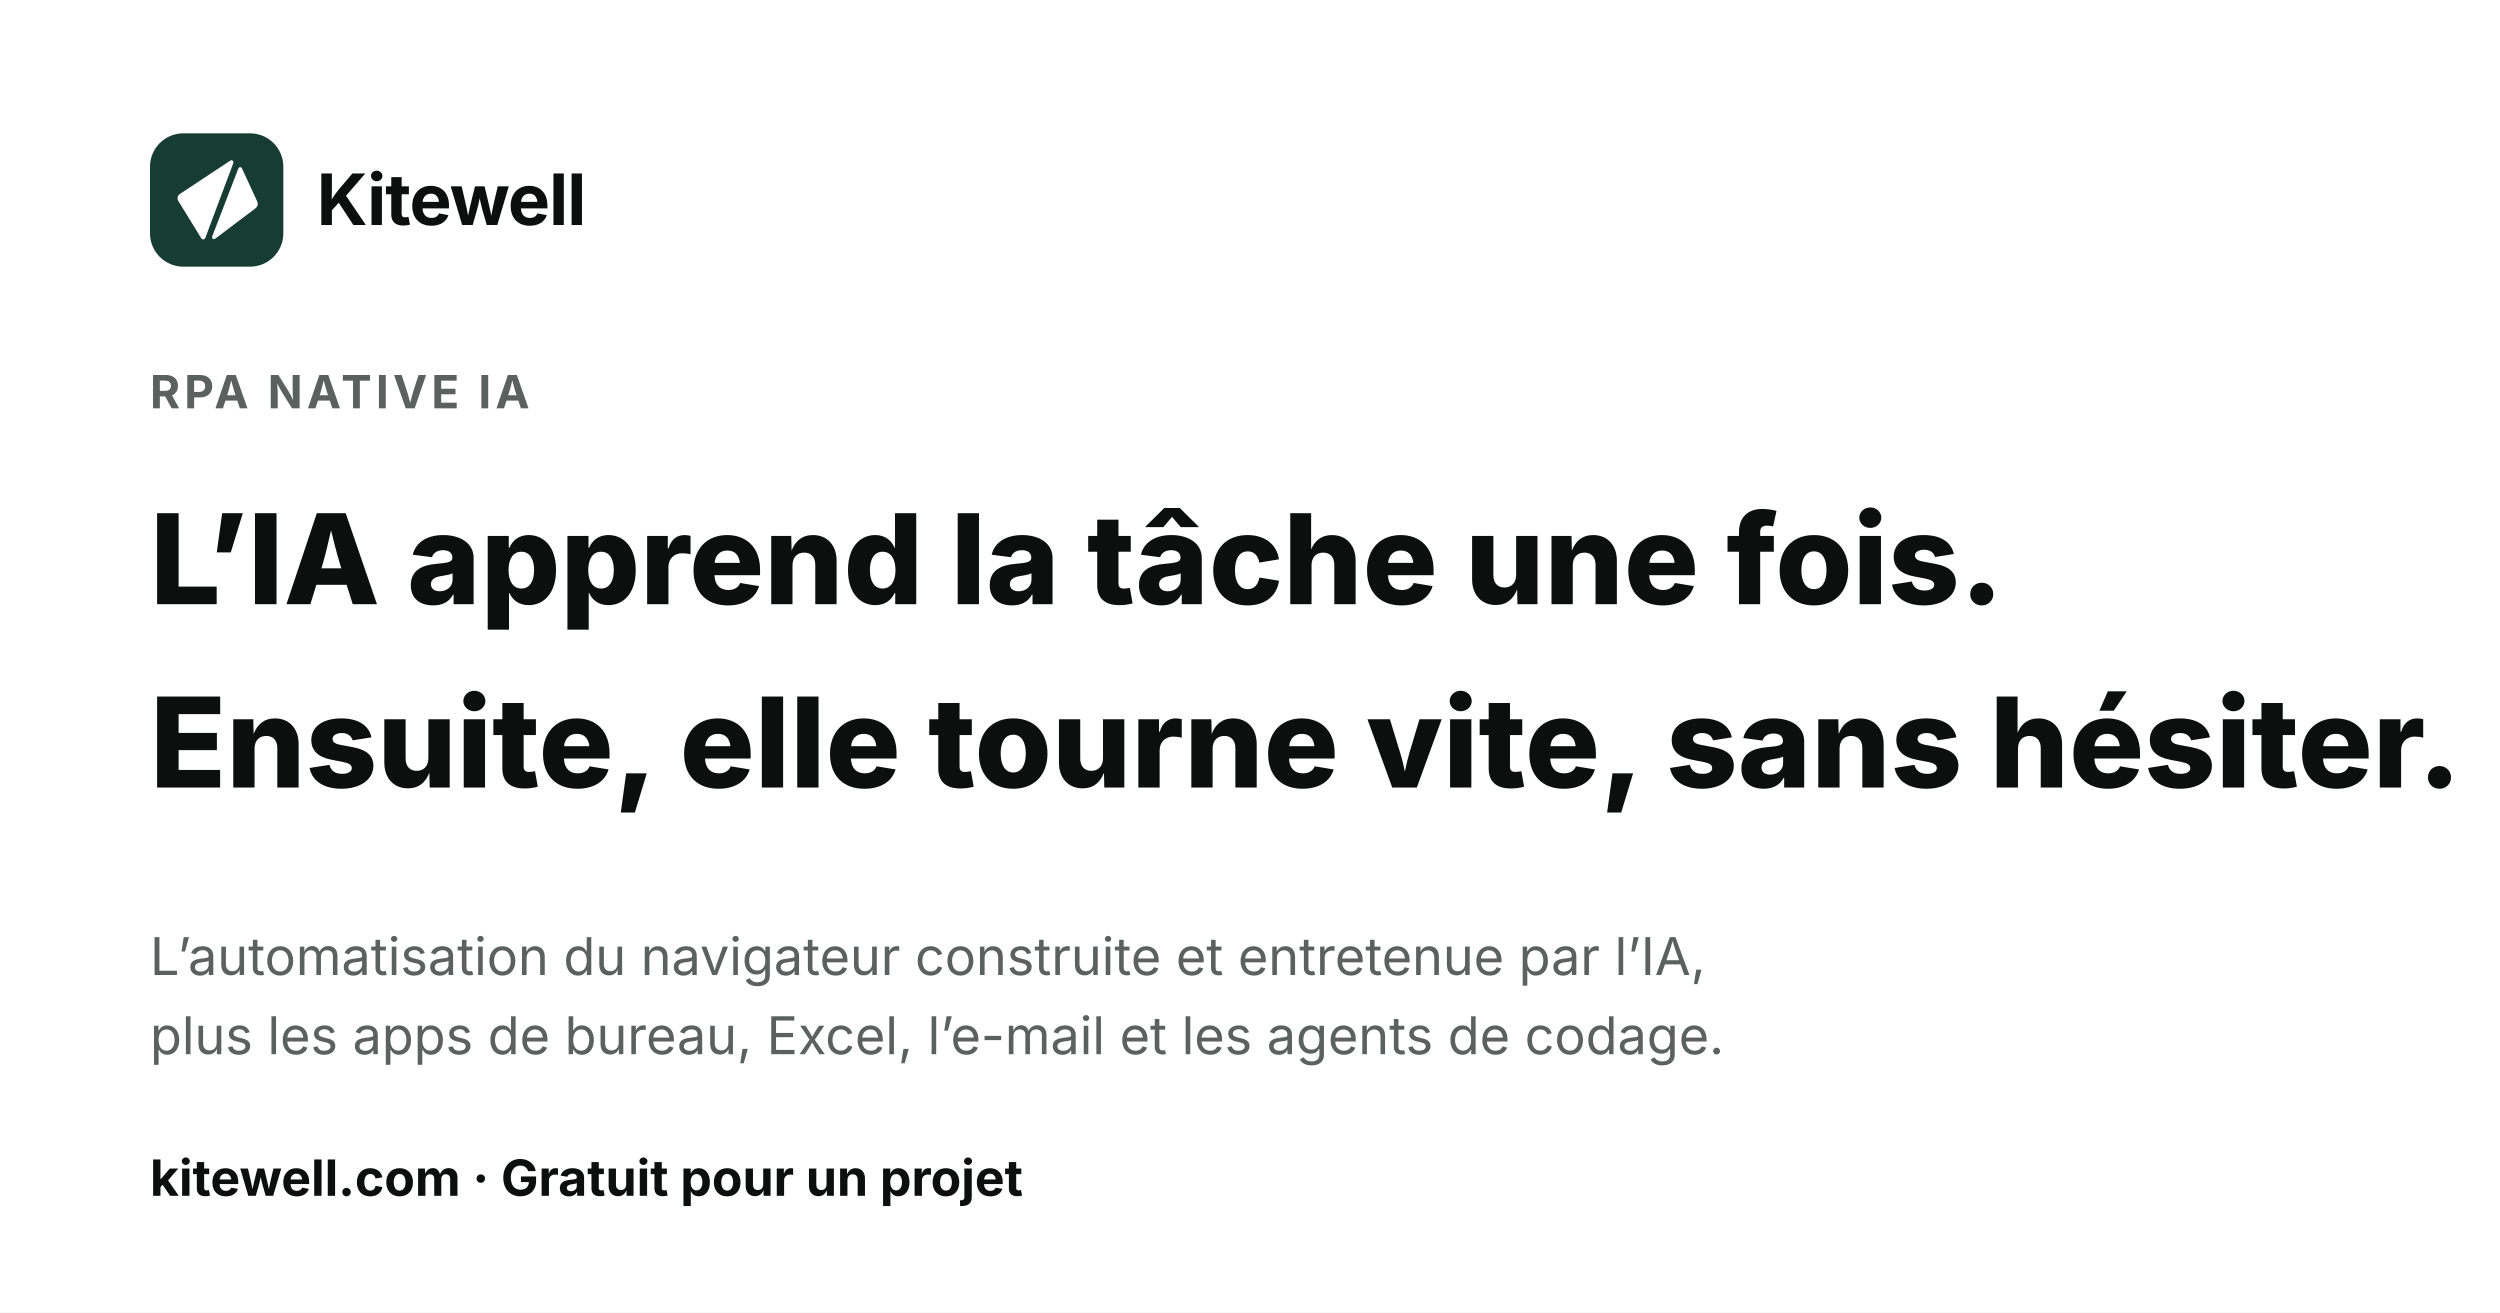
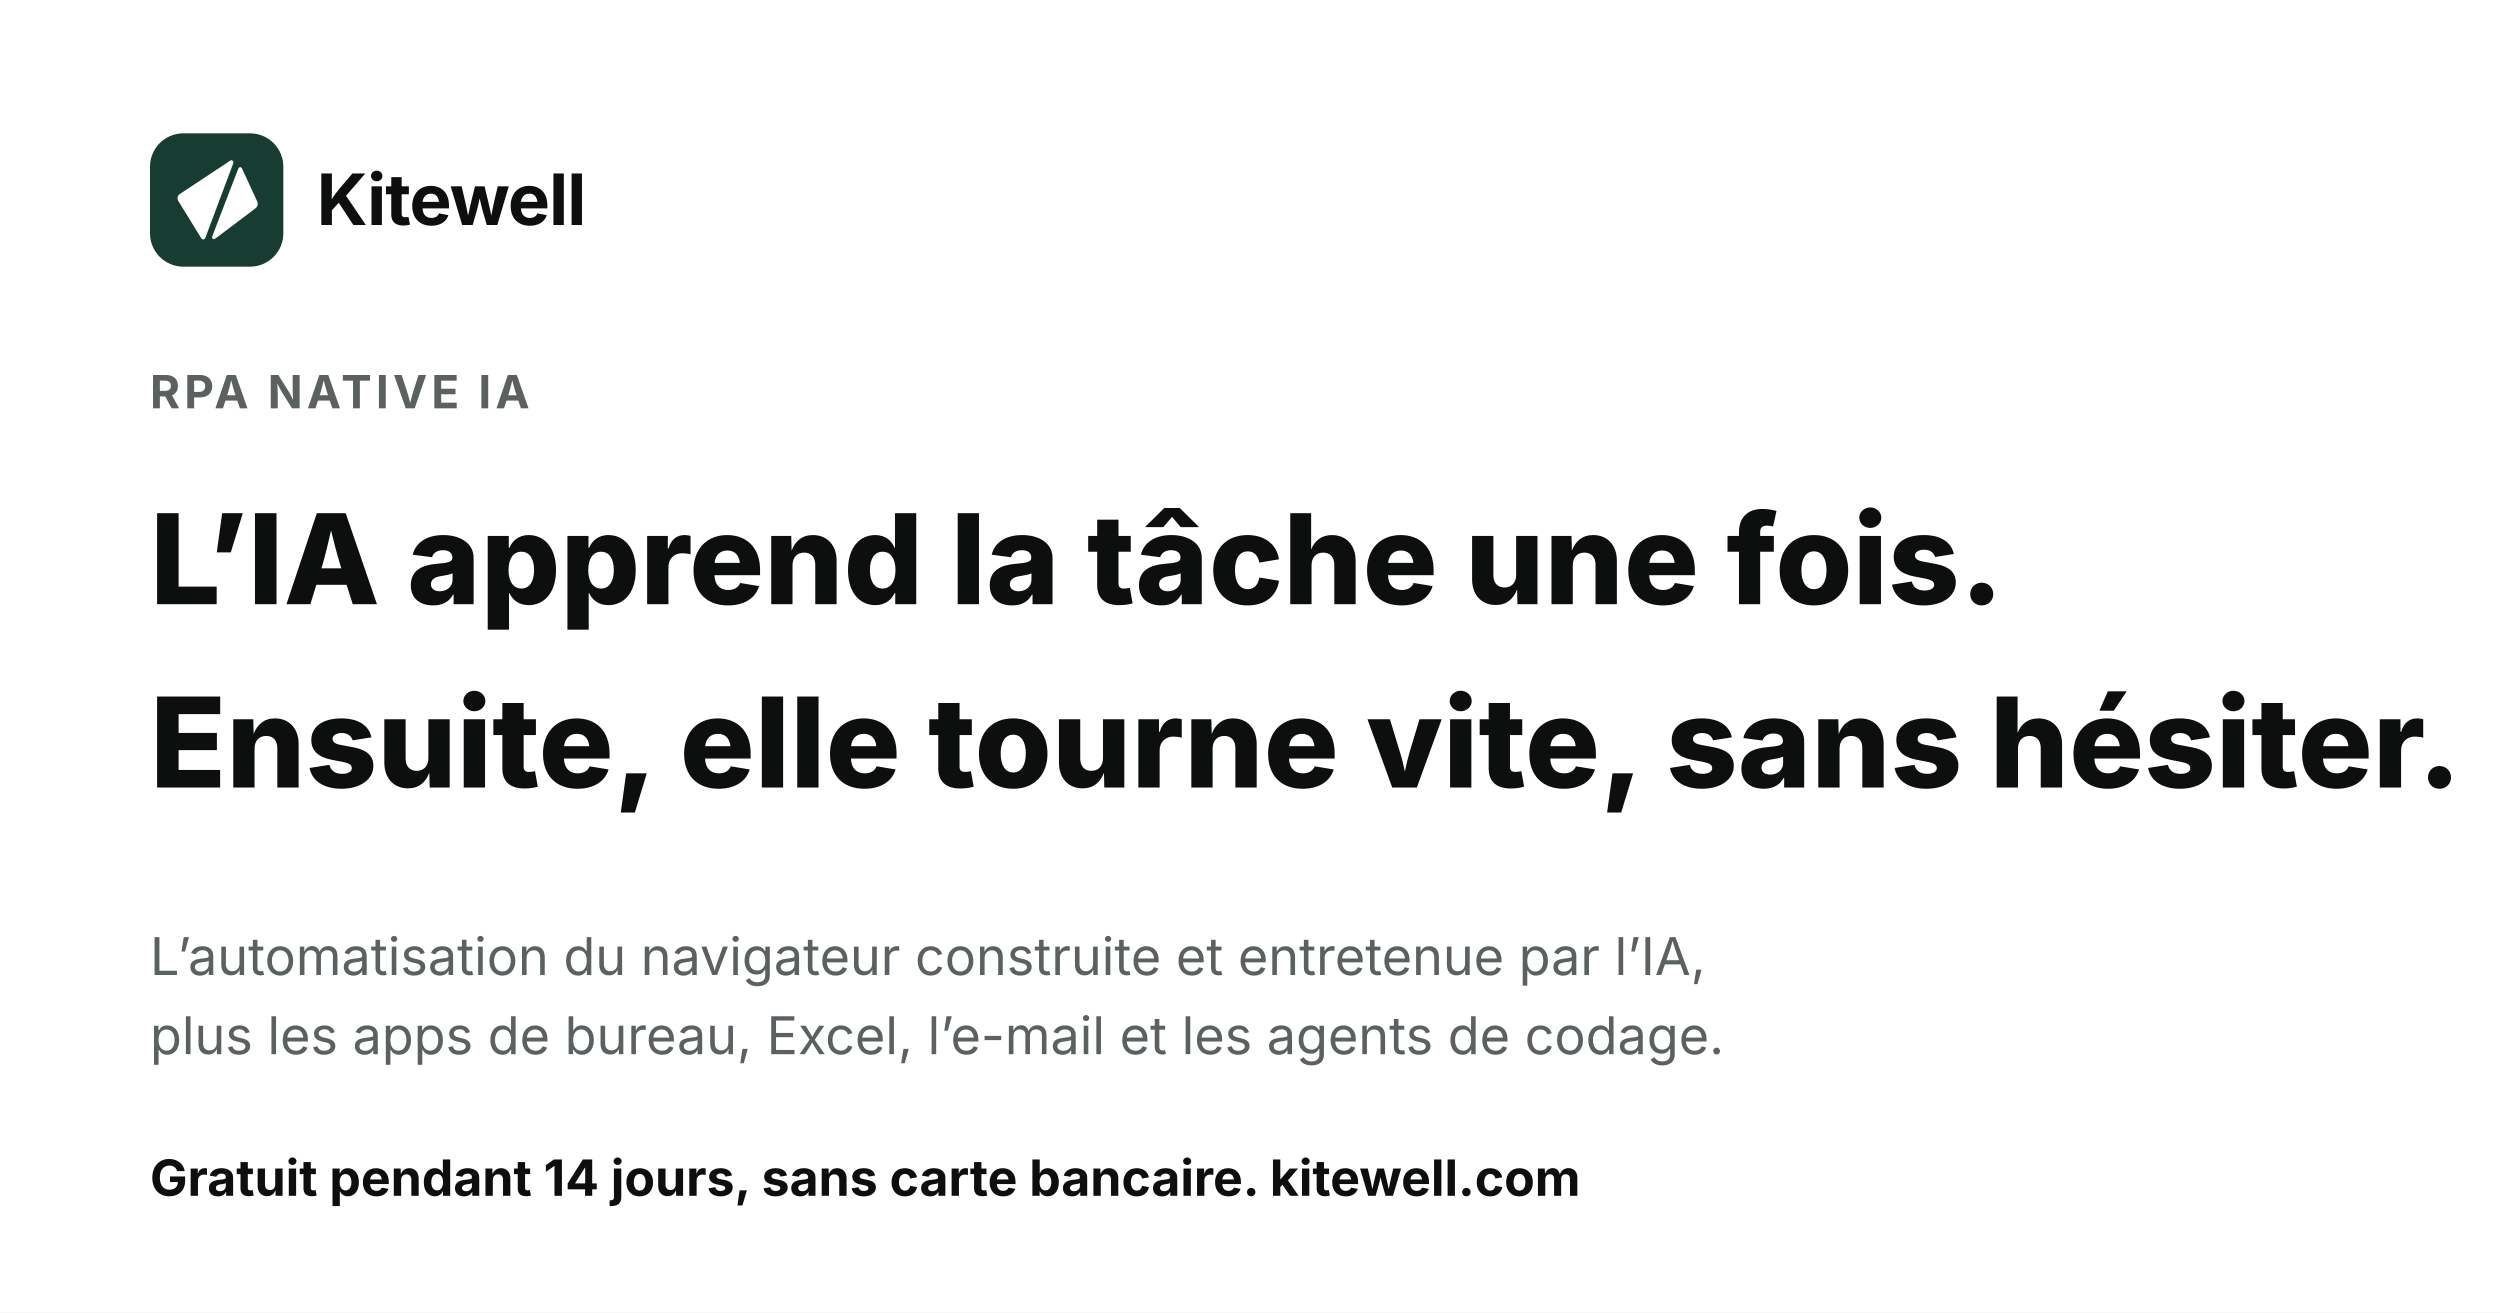
<svg xmlns="http://www.w3.org/2000/svg" width="1200" height="630" viewBox="0 0 1200 630">
  <rect width="1200" height="630" fill="#ffffff" />
  <svg x="72" y="64" width="64" height="64" viewBox="0 0 64 64">
    <rect width="64" height="64" rx="16" fill="#173d33" />
    <g transform="translate(10 10) scale(.6875)" fill="#ffffff">
      <path d="M41.5 4.5C42.7 3.7 44.1 4.9 43.6 6.3L24.1 58.4C23.7 59.7 22 59.9 21.3 58.8L5.3 32.8C4.2 31.1 4.6 28.9 6.3 27.8Z" />
      <path d="M47.1 10.1C47.6 8.8 49.1 8.7 49.7 10L60.3 33C61.1 34.7 60.6 36.7 59.1 37.8L31 59C29.8 59.9 28.4 58.8 28.9 57.4Z" />
    </g>
  </svg>
  <text x="152" y="108" fill="#0c0f0e" font-family="-apple-system, BlinkMacSystemFont, &quot;Helvetica Neue&quot;, sans-serif" font-size="34" font-weight="700" letter-spacing="-0.5">Kitewell</text>
  <text x="72" y="196" fill="#5a615e" font-family="-apple-system, BlinkMacSystemFont, &quot;Helvetica Neue&quot;, sans-serif" font-size="22" font-weight="650" letter-spacing="2">RPA NATIVE IA</text>
  <text x="72" y="290" fill="#0c0f0e" font-family="-apple-system, BlinkMacSystemFont, &quot;Helvetica Neue&quot;, sans-serif" font-size="60" font-weight="800">L’IA apprend la tâche une fois.</text>
  <text x="72" y="378" fill="#0c0f0e" font-family="-apple-system, BlinkMacSystemFont, &quot;Helvetica Neue&quot;, sans-serif" font-size="60" font-weight="800">Ensuite, elle tourne vite, sans hésiter.</text>
  <text x="72" y="468" fill="#5a615e" font-family="-apple-system, BlinkMacSystemFont, &quot;Helvetica Neue&quot;, sans-serif" font-size="25">L’automatisation du navigateur construite et entretenue par l’IA,</text>
  <text x="72" y="506" fill="#5a615e" font-family="-apple-system, BlinkMacSystemFont, &quot;Helvetica Neue&quot;, sans-serif" font-size="25">plus les apps de bureau, Excel, l’e-mail et les agents de codage.</text>
-   <text x="72" y="574" fill="#0c0f0e" font-family="-apple-system, BlinkMacSystemFont, &quot;Helvetica Neue&quot;, sans-serif" font-size="24" font-weight="650">kitewell.com · Gratuit pour un projet</text>
+   <text x="72" y="574" fill="#0c0f0e" font-family="-apple-system, BlinkMacSystemFont, &quot;Helvetica Neue&quot;, sans-serif" font-size="24" font-weight="650">Gratuit pendant 14 jours, sans carte bancaire. kitewell.com</text>
</svg>
